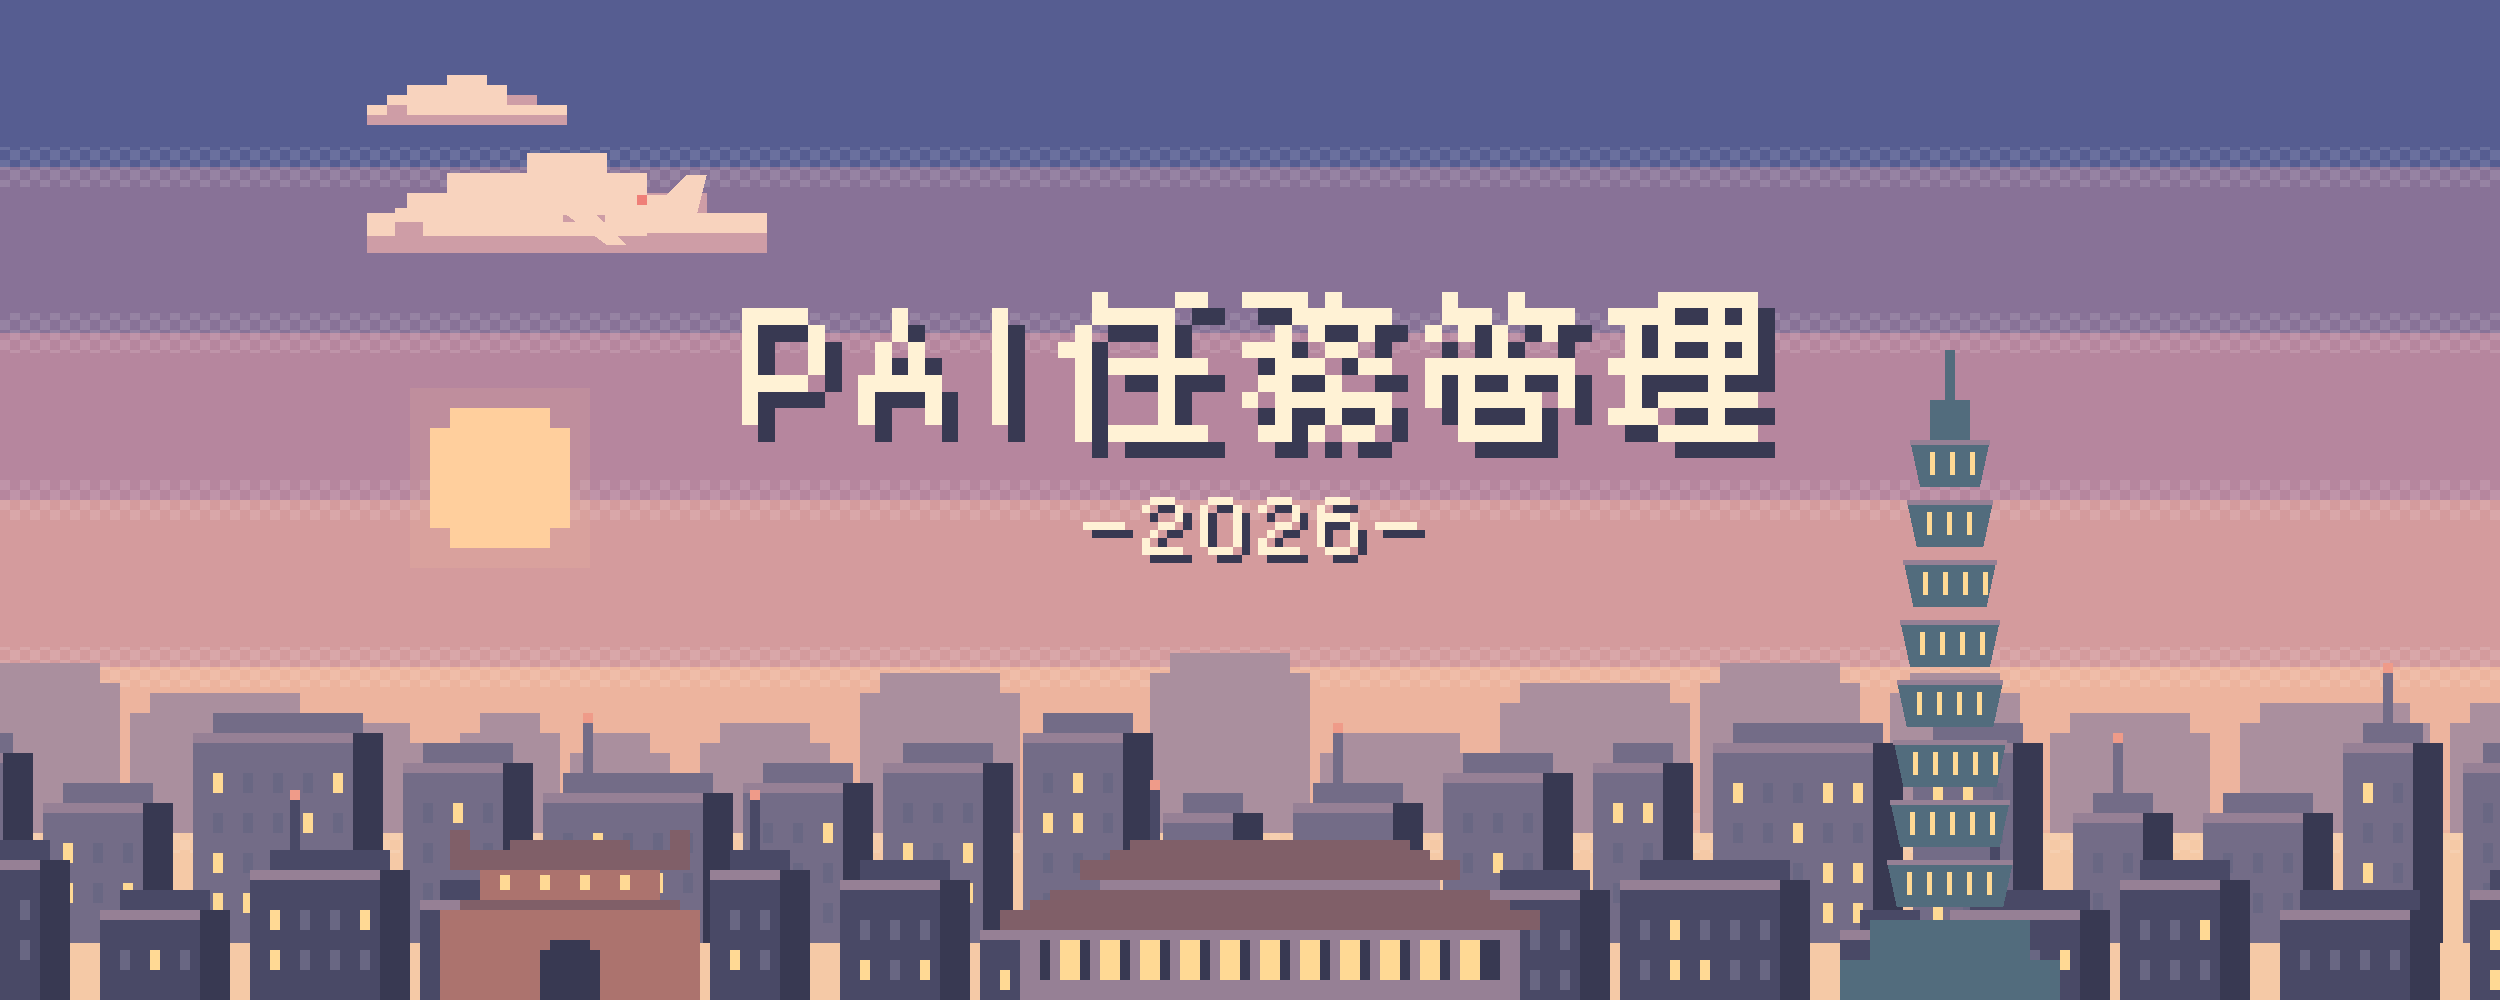
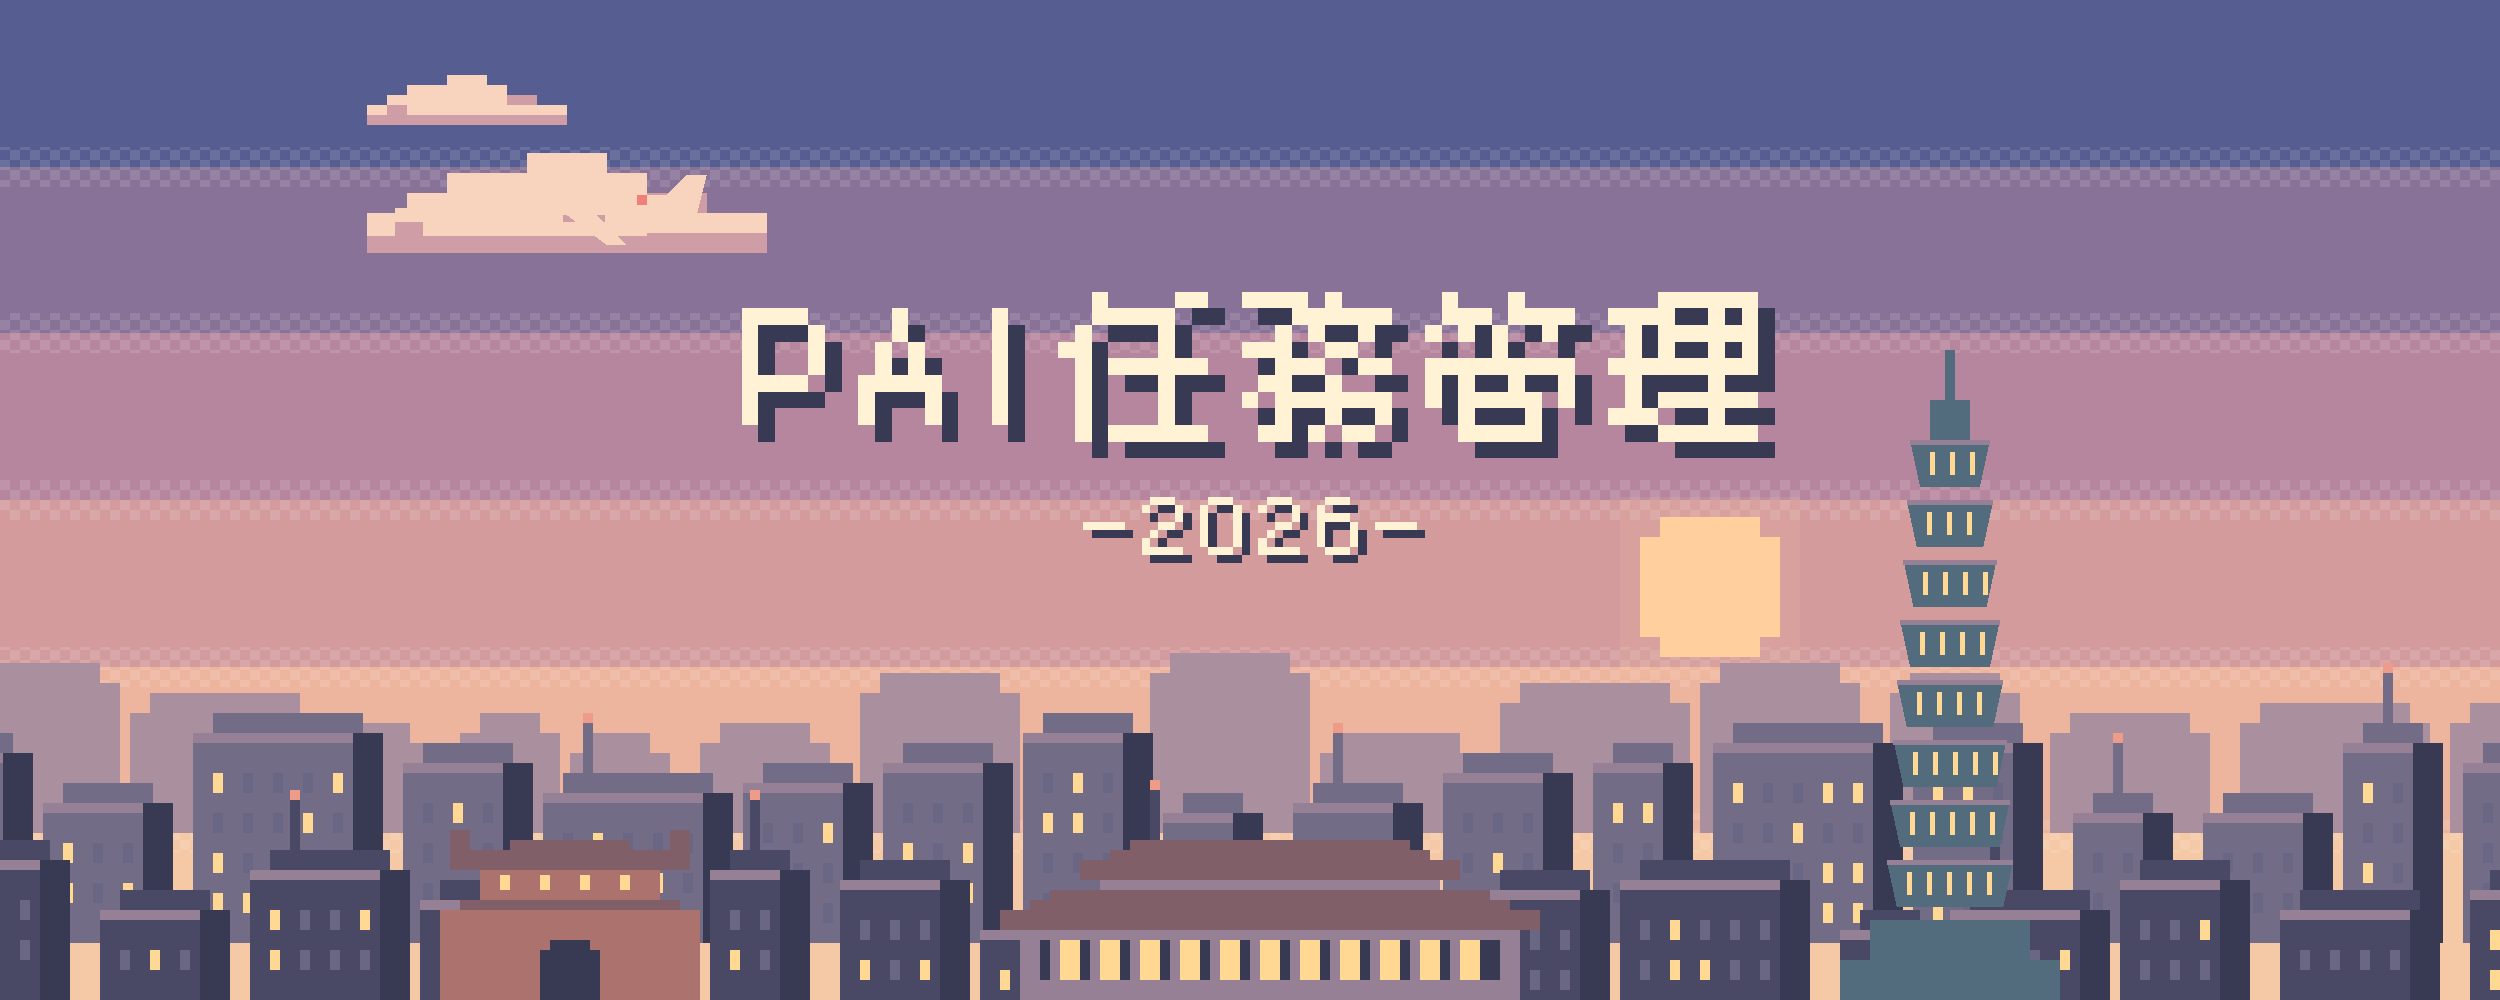
<svg xmlns="http://www.w3.org/2000/svg" viewBox="0 0 1500 600" preserveAspectRatio="xMidYMid slice" shape-rendering="crispEdges" role="img" aria-labelledby="title desc" data-scene="dusk">
  <style>@keyframes drift{from{transform:translateX(-380px)}to{transform:translateX(1600px)}}@keyframes flight{from{transform:translateX(1640px)}to{transform:translateX(-200px)}}@keyframes blink{0%,65%,100%{opacity:1}75%,85%{opacity:.15}}.cloud{animation:drift linear infinite}.plane{animation:flight 85s linear infinite;animation-delay:-31s}.beacon{animation:blink 5s steps(1) infinite}@media(prefers-reduced-motion:reduce){.cloud,.plane,.beacon{animation:none!important}}</style>
  <defs>
    <pattern id="dither" width="12" height="12" patternUnits="userSpaceOnUse">
      <path d="M0 0h6v6H0zM6 6h6v6H6z" fill="#ffffff" opacity=".12" />
    </pattern>
  </defs>
  <g transform="translate(0 0)">
    <rect x="0" y="0" width="1500" height="100" fill="#565d91" />
    <rect x="0" y="100" width="1500" height="100" fill="#887297" />
    <rect x="0" y="88" width="1500" height="24" fill="url(#dither)" />
    <rect x="0" y="200" width="1500" height="100" fill="#b6869e" />
    <rect x="0" y="188" width="1500" height="24" fill="url(#dither)" />
    <rect x="0" y="300" width="1500" height="100" fill="#d49b9d" />
    <rect x="0" y="288" width="1500" height="24" fill="url(#dither)" />
    <rect x="0" y="400" width="1500" height="100" fill="#edb49e" />
    <rect x="0" y="388" width="1500" height="24" fill="url(#dither)" />
    <rect x="0" y="500" width="1500" height="100" fill="#f5c9a6" />
    <rect x="0" y="488" width="1500" height="24" fill="url(#dither)" />
-     <g id="sun" transform="translate(-888 0)">
-       <rect x="1134" y="233" width="108" height="108" fill="#ffcf9d" opacity=".12" />
-       <path d="M1158 245h60v12h12v60h-12v12h-60v-12h-12v-60h12z" fill="#ffcf9d" />
+     <g id="sun" transform="translate(-162 0)">
+       <rect x="1134" y="298" width="108" height="108" fill="#ffcf9d" opacity=".12" />
+       <path d="M1158 310h60v12h12v60h-12v12h-60v-12h-12v-60h12z" fill="#ffcf9d" />
    </g>
    <g class="cloud" style="animation-duration:170s;animation-delay:-30s" transform="translate(220 0)">
      <g transform="translate(0 92) scale(1)">
        <path d="M0 36h24V24h24V12h48V0h48v12h24v12h36v12h36v24H0z" fill="#f8d3be" />
        <path d="M0 48h240v12H0zM24 36h24v12H24zM168 24h36v12h-36z" fill="#ce9da6" />
      </g>
    </g>
    <g class="cloud" style="animation-duration:230s;animation-delay:-145s" transform="translate(220 0)">
      <g transform="translate(0 108) scale(0.7)">
        <path d="M0 36h24V24h24V12h48V0h48v12h24v12h36v12h36v24H0z" fill="#f8d3be" />
        <path d="M0 48h240v12H0zM24 36h24v12H24zM168 24h36v12h-36z" fill="#ce9da6" />
      </g>
    </g>
    <g class="cloud" style="animation-duration:290s;animation-delay:-215s" transform="translate(220 0)">
      <g transform="translate(0 45) scale(0.5)">
        <path d="M0 36h24V24h24V12h48V0h48v12h24v12h36v12h36v24H0z" fill="#f8d3be" />
        <path d="M0 48h240v12H0zM24 36h24v12H24zM168 24h36v12h-36z" fill="#ce9da6" />
      </g>
    </g>
    <g class="plane" transform="translate(310 0)">
      <g transform="translate(0 105)">
        <path d="M0 12h30L48 0h12L48 12h42l12-12h12l-6 24H48l18 18H54L30 24H0z" fill="#f8d3be" />
        <rect class="beacon" x="72" y="12" width="6" height="6" fill="#ef7f78" />
      </g>
    </g>
    <g id="city">
      <g id="skyline">
        <rect x="-24" y="410" width="96" height="90" fill="#aa8f9e" />
        <rect x="-12" y="398" width="72" height="12" fill="#aa8f9e" />
        <rect x="78" y="428" width="114" height="72" fill="#aa8f9e" />
        <rect x="90" y="416" width="90" height="12" fill="#aa8f9e" />
        <rect x="198" y="446" width="60" height="54" fill="#aa8f9e" />
        <rect x="210" y="434" width="36" height="12" fill="#aa8f9e" />
        <rect x="276" y="440" width="60" height="60" fill="#aa8f9e" />
        <rect x="288" y="428" width="36" height="12" fill="#aa8f9e" />
        <rect x="342" y="452" width="60" height="48" fill="#aa8f9e" />
        <rect x="354" y="440" width="36" height="12" fill="#aa8f9e" />
        <rect x="420" y="446" width="78" height="54" fill="#aa8f9e" />
        <rect x="432" y="434" width="54" height="12" fill="#aa8f9e" />
        <rect x="516" y="416" width="96" height="84" fill="#aa8f9e" />
        <rect x="528" y="404" width="72" height="12" fill="#aa8f9e" />
        <rect x="624" y="446" width="60" height="54" fill="#aa8f9e" />
        <rect x="636" y="434" width="36" height="12" fill="#aa8f9e" />
        <rect x="690" y="404" width="96" height="96" fill="#aa8f9e" />
        <rect x="702" y="392" width="72" height="12" fill="#aa8f9e" />
        <rect x="792" y="452" width="96" height="48" fill="#aa8f9e" />
        <rect x="804" y="440" width="72" height="12" fill="#aa8f9e" />
        <rect x="900" y="422" width="114" height="78" fill="#aa8f9e" />
        <rect x="912" y="410" width="90" height="12" fill="#aa8f9e" />
        <rect x="1020" y="410" width="96" height="90" fill="#aa8f9e" />
        <rect x="1032" y="398" width="72" height="12" fill="#aa8f9e" />
        <rect x="1134" y="416" width="78" height="84" fill="#aa8f9e" />
        <rect x="1146" y="404" width="54" height="12" fill="#aa8f9e" />
        <rect x="1230" y="440" width="96" height="60" fill="#aa8f9e" />
        <rect x="1242" y="428" width="72" height="12" fill="#aa8f9e" />
        <rect x="1344" y="434" width="114" height="66" fill="#aa8f9e" />
        <rect x="1356" y="422" width="90" height="12" fill="#aa8f9e" />
        <rect x="1470" y="434" width="78" height="66" fill="#aa8f9e" />
        <rect x="1482" y="422" width="54" height="12" fill="#aa8f9e" />
        <rect x="-40" y="452" width="60" height="114" fill="#736c87" />
        <rect x="-28" y="440" width="36" height="12" fill="#736c87" />
        <rect x="2" y="452" width="18" height="114" fill="#383952" />
        <rect x="-40" y="452" width="42" height="6" fill="#968095" />
        <rect x="-28" y="476" width="6" height="12" fill="#ffd994" />
        <rect x="-10" y="476" width="6" height="12" fill="#696783" />
        <rect x="-28" y="500" width="6" height="12" fill="#696783" />
        <rect x="-10" y="500" width="6" height="12" fill="#ffd994" />
        <rect x="-28" y="524" width="6" height="12" fill="#696783" />
        <rect x="-10" y="524" width="6" height="12" fill="#696783" />
        <rect x="-28" y="548" width="6" height="12" fill="#ffd994" />
        <rect x="-10" y="548" width="6" height="12" fill="#696783" />
        <rect x="26" y="482" width="78" height="84" fill="#736c87" />
        <rect x="38" y="470" width="54" height="12" fill="#736c87" />
        <rect x="86" y="482" width="18" height="84" fill="#383952" />
        <rect x="26" y="482" width="60" height="6" fill="#968095" />
        <rect x="38" y="506" width="6" height="12" fill="#ffd994" />
        <rect x="56" y="506" width="6" height="12" fill="#696783" />
        <rect x="74" y="506" width="6" height="12" fill="#696783" />
        <rect x="38" y="530" width="6" height="12" fill="#ffd994" />
        <rect x="56" y="530" width="6" height="12" fill="#696783" />
        <rect x="74" y="530" width="6" height="12" fill="#ffd994" />
        <rect x="116" y="440" width="114" height="126" fill="#736c87" />
        <rect x="128" y="428" width="90" height="12" fill="#736c87" />
        <rect x="212" y="440" width="18" height="126" fill="#383952" />
        <rect x="116" y="440" width="96" height="6" fill="#968095" />
        <rect x="128" y="464" width="6" height="12" fill="#ffd994" />
        <rect x="146" y="464" width="6" height="12" fill="#696783" />
        <rect x="164" y="464" width="6" height="12" fill="#696783" />
        <rect x="182" y="464" width="6" height="12" fill="#696783" />
        <rect x="200" y="464" width="6" height="12" fill="#ffd994" />
        <rect x="128" y="488" width="6" height="12" fill="#696783" />
        <rect x="146" y="488" width="6" height="12" fill="#696783" />
        <rect x="164" y="488" width="6" height="12" fill="#696783" />
        <rect x="182" y="488" width="6" height="12" fill="#ffd994" />
        <rect x="200" y="488" width="6" height="12" fill="#696783" />
        <rect x="128" y="512" width="6" height="12" fill="#ffd994" />
        <rect x="146" y="512" width="6" height="12" fill="#696783" />
        <rect x="164" y="512" width="6" height="12" fill="#696783" />
        <rect x="182" y="512" width="6" height="12" fill="#ffd994" />
        <rect x="200" y="512" width="6" height="12" fill="#696783" />
        <rect x="128" y="536" width="6" height="12" fill="#ffd994" />
        <rect x="146" y="536" width="6" height="12" fill="#ffd994" />
        <rect x="164" y="536" width="6" height="12" fill="#ffd994" />
        <rect x="182" y="536" width="6" height="12" fill="#696783" />
        <rect x="200" y="536" width="6" height="12" fill="#ffd994" />
        <rect x="242" y="458" width="78" height="108" fill="#736c87" />
        <rect x="254" y="446" width="54" height="12" fill="#736c87" />
        <rect x="302" y="458" width="18" height="108" fill="#383952" />
        <rect x="242" y="458" width="60" height="6" fill="#968095" />
        <rect x="254" y="482" width="6" height="12" fill="#696783" />
        <rect x="272" y="482" width="6" height="12" fill="#ffd994" />
        <rect x="290" y="482" width="6" height="12" fill="#696783" />
        <rect x="254" y="506" width="6" height="12" fill="#696783" />
        <rect x="272" y="506" width="6" height="12" fill="#ffd994" />
        <rect x="290" y="506" width="6" height="12" fill="#696783" />
        <rect x="254" y="530" width="6" height="12" fill="#696783" />
        <rect x="272" y="530" width="6" height="12" fill="#696783" />
        <rect x="290" y="530" width="6" height="12" fill="#696783" />
        <rect x="326" y="476" width="114" height="90" fill="#736c87" />
        <rect x="338" y="464" width="90" height="12" fill="#736c87" />
        <rect x="422" y="476" width="18" height="90" fill="#383952" />
        <rect x="326" y="476" width="96" height="6" fill="#968095" />
        <rect x="350" y="434" width="6" height="30" fill="#736c87" />
        <rect x="350" y="428" width="6" height="6" fill="#ef9b89" class="beacon" />
        <rect x="338" y="500" width="6" height="12" fill="#696783" />
        <rect x="356" y="500" width="6" height="12" fill="#ffd994" />
        <rect x="374" y="500" width="6" height="12" fill="#696783" />
        <rect x="392" y="500" width="6" height="12" fill="#696783" />
        <rect x="410" y="500" width="6" height="12" fill="#696783" />
        <rect x="338" y="524" width="6" height="12" fill="#696783" />
        <rect x="356" y="524" width="6" height="12" fill="#ffd994" />
        <rect x="374" y="524" width="6" height="12" fill="#696783" />
        <rect x="392" y="524" width="6" height="12" fill="#ffd994" />
        <rect x="410" y="524" width="6" height="12" fill="#696783" />
        <rect x="338" y="548" width="6" height="12" fill="#696783" />
        <rect x="356" y="548" width="6" height="12" fill="#696783" />
        <rect x="374" y="548" width="6" height="12" fill="#696783" />
        <rect x="392" y="548" width="6" height="12" fill="#696783" />
        <rect x="410" y="548" width="6" height="12" fill="#696783" />
        <rect x="446" y="470" width="78" height="96" fill="#736c87" />
        <rect x="458" y="458" width="54" height="12" fill="#736c87" />
        <rect x="506" y="470" width="18" height="96" fill="#383952" />
        <rect x="446" y="470" width="60" height="6" fill="#968095" />
        <rect x="458" y="494" width="6" height="12" fill="#696783" />
        <rect x="476" y="494" width="6" height="12" fill="#696783" />
        <rect x="494" y="494" width="6" height="12" fill="#ffd994" />
        <rect x="458" y="518" width="6" height="12" fill="#696783" />
        <rect x="476" y="518" width="6" height="12" fill="#696783" />
        <rect x="494" y="518" width="6" height="12" fill="#696783" />
        <rect x="458" y="542" width="6" height="12" fill="#ffd994" />
        <rect x="476" y="542" width="6" height="12" fill="#ffd994" />
        <rect x="494" y="542" width="6" height="12" fill="#696783" />
        <rect x="530" y="458" width="78" height="108" fill="#736c87" />
        <rect x="542" y="446" width="54" height="12" fill="#736c87" />
        <rect x="590" y="458" width="18" height="108" fill="#383952" />
        <rect x="530" y="458" width="60" height="6" fill="#968095" />
        <rect x="542" y="482" width="6" height="12" fill="#696783" />
        <rect x="560" y="482" width="6" height="12" fill="#696783" />
        <rect x="578" y="482" width="6" height="12" fill="#696783" />
        <rect x="542" y="506" width="6" height="12" fill="#ffd994" />
        <rect x="560" y="506" width="6" height="12" fill="#696783" />
        <rect x="578" y="506" width="6" height="12" fill="#ffd994" />
        <rect x="542" y="530" width="6" height="12" fill="#ffd994" />
        <rect x="560" y="530" width="6" height="12" fill="#696783" />
        <rect x="578" y="530" width="6" height="12" fill="#ffd994" />
        <rect x="614" y="440" width="78" height="126" fill="#736c87" />
        <rect x="626" y="428" width="54" height="12" fill="#736c87" />
        <rect x="674" y="440" width="18" height="126" fill="#383952" />
        <rect x="614" y="440" width="60" height="6" fill="#968095" />
        <rect x="626" y="464" width="6" height="12" fill="#696783" />
        <rect x="644" y="464" width="6" height="12" fill="#ffd994" />
        <rect x="662" y="464" width="6" height="12" fill="#696783" />
        <rect x="626" y="488" width="6" height="12" fill="#ffd994" />
        <rect x="644" y="488" width="6" height="12" fill="#ffd994" />
        <rect x="662" y="488" width="6" height="12" fill="#696783" />
        <rect x="626" y="512" width="6" height="12" fill="#696783" />
        <rect x="644" y="512" width="6" height="12" fill="#696783" />
        <rect x="662" y="512" width="6" height="12" fill="#696783" />
        <rect x="626" y="536" width="6" height="12" fill="#696783" />
        <rect x="644" y="536" width="6" height="12" fill="#696783" />
        <rect x="662" y="536" width="6" height="12" fill="#696783" />
        <rect x="698" y="488" width="60" height="78" fill="#736c87" />
        <rect x="710" y="476" width="36" height="12" fill="#736c87" />
        <rect x="740" y="488" width="18" height="78" fill="#383952" />
        <rect x="698" y="488" width="42" height="6" fill="#968095" />
        <rect x="710" y="512" width="6" height="12" fill="#ffd994" />
        <rect x="728" y="512" width="6" height="12" fill="#696783" />
        <rect x="710" y="536" width="6" height="12" fill="#ffd994" />
        <rect x="728" y="536" width="6" height="12" fill="#696783" />
        <rect x="776" y="482" width="78" height="84" fill="#736c87" />
        <rect x="788" y="470" width="54" height="12" fill="#736c87" />
        <rect x="836" y="482" width="18" height="84" fill="#383952" />
        <rect x="776" y="482" width="60" height="6" fill="#968095" />
        <rect x="800" y="440" width="6" height="30" fill="#736c87" />
        <rect x="800" y="434" width="6" height="6" fill="#ef9b89" class="beacon" />
        <rect x="788" y="506" width="6" height="12" fill="#696783" />
        <rect x="806" y="506" width="6" height="12" fill="#ffd994" />
        <rect x="824" y="506" width="6" height="12" fill="#696783" />
        <rect x="788" y="530" width="6" height="12" fill="#696783" />
        <rect x="806" y="530" width="6" height="12" fill="#696783" />
        <rect x="824" y="530" width="6" height="12" fill="#696783" />
        <rect x="866" y="464" width="78" height="102" fill="#736c87" />
        <rect x="878" y="452" width="54" height="12" fill="#736c87" />
        <rect x="926" y="464" width="18" height="102" fill="#383952" />
        <rect x="866" y="464" width="60" height="6" fill="#968095" />
        <rect x="878" y="488" width="6" height="12" fill="#696783" />
        <rect x="896" y="488" width="6" height="12" fill="#696783" />
        <rect x="914" y="488" width="6" height="12" fill="#696783" />
        <rect x="878" y="512" width="6" height="12" fill="#696783" />
        <rect x="896" y="512" width="6" height="12" fill="#ffd994" />
        <rect x="914" y="512" width="6" height="12" fill="#696783" />
        <rect x="878" y="536" width="6" height="12" fill="#696783" />
        <rect x="896" y="536" width="6" height="12" fill="#696783" />
        <rect x="914" y="536" width="6" height="12" fill="#ffd994" />
        <rect x="956" y="458" width="60" height="108" fill="#736c87" />
        <rect x="968" y="446" width="36" height="12" fill="#736c87" />
        <rect x="998" y="458" width="18" height="108" fill="#383952" />
        <rect x="956" y="458" width="42" height="6" fill="#968095" />
        <rect x="968" y="482" width="6" height="12" fill="#ffd994" />
        <rect x="986" y="482" width="6" height="12" fill="#ffd994" />
        <rect x="968" y="506" width="6" height="12" fill="#696783" />
        <rect x="986" y="506" width="6" height="12" fill="#696783" />
        <rect x="968" y="530" width="6" height="12" fill="#696783" />
        <rect x="986" y="530" width="6" height="12" fill="#696783" />
        <rect x="1028" y="446" width="114" height="120" fill="#736c87" />
        <rect x="1040" y="434" width="90" height="12" fill="#736c87" />
        <rect x="1124" y="446" width="18" height="120" fill="#383952" />
        <rect x="1028" y="446" width="96" height="6" fill="#968095" />
        <rect x="1040" y="470" width="6" height="12" fill="#ffd994" />
        <rect x="1058" y="470" width="6" height="12" fill="#696783" />
        <rect x="1076" y="470" width="6" height="12" fill="#696783" />
        <rect x="1094" y="470" width="6" height="12" fill="#ffd994" />
        <rect x="1112" y="470" width="6" height="12" fill="#ffd994" />
        <rect x="1040" y="494" width="6" height="12" fill="#696783" />
        <rect x="1058" y="494" width="6" height="12" fill="#696783" />
        <rect x="1076" y="494" width="6" height="12" fill="#ffd994" />
        <rect x="1094" y="494" width="6" height="12" fill="#696783" />
        <rect x="1112" y="494" width="6" height="12" fill="#696783" />
        <rect x="1040" y="518" width="6" height="12" fill="#696783" />
        <rect x="1058" y="518" width="6" height="12" fill="#696783" />
        <rect x="1076" y="518" width="6" height="12" fill="#696783" />
        <rect x="1094" y="518" width="6" height="12" fill="#ffd994" />
        <rect x="1112" y="518" width="6" height="12" fill="#ffd994" />
        <rect x="1040" y="542" width="6" height="12" fill="#696783" />
        <rect x="1058" y="542" width="6" height="12" fill="#696783" />
        <rect x="1076" y="542" width="6" height="12" fill="#696783" />
        <rect x="1094" y="542" width="6" height="12" fill="#ffd994" />
        <rect x="1112" y="542" width="6" height="12" fill="#ffd994" />
        <rect x="1148" y="446" width="78" height="120" fill="#736c87" />
        <rect x="1160" y="434" width="54" height="12" fill="#736c87" />
        <rect x="1208" y="446" width="18" height="120" fill="#383952" />
        <rect x="1148" y="446" width="60" height="6" fill="#968095" />
        <rect x="1160" y="470" width="6" height="12" fill="#ffd994" />
        <rect x="1178" y="470" width="6" height="12" fill="#ffd994" />
        <rect x="1196" y="470" width="6" height="12" fill="#696783" />
        <rect x="1160" y="494" width="6" height="12" fill="#696783" />
        <rect x="1178" y="494" width="6" height="12" fill="#ffd994" />
        <rect x="1196" y="494" width="6" height="12" fill="#696783" />
        <rect x="1160" y="518" width="6" height="12" fill="#ffd994" />
        <rect x="1178" y="518" width="6" height="12" fill="#ffd994" />
        <rect x="1196" y="518" width="6" height="12" fill="#ffd994" />
        <rect x="1160" y="542" width="6" height="12" fill="#ffd994" />
        <rect x="1178" y="542" width="6" height="12" fill="#696783" />
        <rect x="1196" y="542" width="6" height="12" fill="#ffd994" />
        <rect x="1244" y="488" width="60" height="78" fill="#736c87" />
        <rect x="1256" y="476" width="36" height="12" fill="#736c87" />
        <rect x="1286" y="488" width="18" height="78" fill="#383952" />
        <rect x="1244" y="488" width="42" height="6" fill="#968095" />
        <rect x="1268" y="446" width="6" height="30" fill="#736c87" />
        <rect x="1268" y="440" width="6" height="6" fill="#ef9b89" class="beacon" />
        <rect x="1256" y="512" width="6" height="12" fill="#696783" />
        <rect x="1274" y="512" width="6" height="12" fill="#696783" />
        <rect x="1256" y="536" width="6" height="12" fill="#696783" />
        <rect x="1274" y="536" width="6" height="12" fill="#696783" />
        <rect x="1322" y="488" width="78" height="78" fill="#736c87" />
        <rect x="1334" y="476" width="54" height="12" fill="#736c87" />
        <rect x="1382" y="488" width="18" height="78" fill="#383952" />
        <rect x="1322" y="488" width="60" height="6" fill="#968095" />
        <rect x="1334" y="512" width="6" height="12" fill="#696783" />
        <rect x="1352" y="512" width="6" height="12" fill="#696783" />
        <rect x="1370" y="512" width="6" height="12" fill="#696783" />
        <rect x="1334" y="536" width="6" height="12" fill="#696783" />
        <rect x="1352" y="536" width="6" height="12" fill="#696783" />
        <rect x="1370" y="536" width="6" height="12" fill="#696783" />
        <rect x="1406" y="446" width="60" height="120" fill="#736c87" />
        <rect x="1418" y="434" width="36" height="12" fill="#736c87" />
        <rect x="1448" y="446" width="18" height="120" fill="#383952" />
        <rect x="1406" y="446" width="42" height="6" fill="#968095" />
        <rect x="1430" y="404" width="6" height="30" fill="#736c87" />
        <rect x="1430" y="398" width="6" height="6" fill="#ef9b89" class="beacon" />
        <rect x="1418" y="470" width="6" height="12" fill="#ffd994" />
        <rect x="1436" y="470" width="6" height="12" fill="#696783" />
        <rect x="1418" y="494" width="6" height="12" fill="#696783" />
        <rect x="1436" y="494" width="6" height="12" fill="#696783" />
        <rect x="1418" y="518" width="6" height="12" fill="#ffd994" />
        <rect x="1436" y="518" width="6" height="12" fill="#696783" />
        <rect x="1418" y="542" width="6" height="12" fill="#696783" />
        <rect x="1436" y="542" width="6" height="12" fill="#696783" />
        <rect x="1478" y="458" width="78" height="108" fill="#736c87" />
        <rect x="1490" y="446" width="54" height="12" fill="#736c87" />
        <rect x="1538" y="458" width="18" height="108" fill="#383952" />
        <rect x="1478" y="458" width="60" height="6" fill="#968095" />
        <rect x="1490" y="482" width="6" height="12" fill="#696783" />
        <rect x="1508" y="482" width="6" height="12" fill="#696783" />
        <rect x="1526" y="482" width="6" height="12" fill="#ffd994" />
        <rect x="1490" y="506" width="6" height="12" fill="#696783" />
        <rect x="1508" y="506" width="6" height="12" fill="#ffd994" />
        <rect x="1526" y="506" width="6" height="12" fill="#696783" />
        <rect x="1490" y="530" width="6" height="12" fill="#696783" />
        <rect x="1508" y="530" width="6" height="12" fill="#696783" />
        <rect x="1526" y="530" width="6" height="12" fill="#ffd994" />
        <rect x="-54" y="516" width="96" height="84" fill="#494966" />
        <rect x="-42" y="504" width="72" height="12" fill="#494966" />
        <rect x="24" y="516" width="18" height="84" fill="#383952" />
        <rect x="-54" y="516" width="78" height="6" fill="#968095" />
        <rect x="-42" y="540" width="6" height="12" fill="#696783" />
        <rect x="-24" y="540" width="6" height="12" fill="#696783" />
        <rect x="-6" y="540" width="6" height="12" fill="#696783" />
        <rect x="12" y="540" width="6" height="12" fill="#696783" />
        <rect x="-42" y="564" width="6" height="12" fill="#696783" />
        <rect x="-24" y="564" width="6" height="12" fill="#696783" />
        <rect x="-6" y="564" width="6" height="12" fill="#696783" />
        <rect x="12" y="564" width="6" height="12" fill="#696783" />
        <rect x="60" y="546" width="78" height="54" fill="#494966" />
        <rect x="72" y="534" width="54" height="12" fill="#494966" />
        <rect x="120" y="546" width="18" height="54" fill="#383952" />
        <rect x="60" y="546" width="60" height="6" fill="#968095" />
        <rect x="72" y="570" width="6" height="12" fill="#696783" />
        <rect x="90" y="570" width="6" height="12" fill="#ffd994" />
        <rect x="108" y="570" width="6" height="12" fill="#696783" />
        <rect x="150" y="522" width="96" height="78" fill="#494966" />
        <rect x="162" y="510" width="72" height="12" fill="#494966" />
        <rect x="228" y="522" width="18" height="78" fill="#383952" />
        <rect x="150" y="522" width="78" height="6" fill="#968095" />
        <rect x="174" y="480" width="6" height="30" fill="#494966" />
        <rect x="174" y="474" width="6" height="6" fill="#ef9b89" class="beacon" />
        <rect x="162" y="546" width="6" height="12" fill="#ffd994" />
        <rect x="180" y="546" width="6" height="12" fill="#696783" />
        <rect x="198" y="546" width="6" height="12" fill="#696783" />
        <rect x="216" y="546" width="6" height="12" fill="#ffd994" />
        <rect x="162" y="570" width="6" height="12" fill="#ffd994" />
        <rect x="180" y="570" width="6" height="12" fill="#696783" />
        <rect x="198" y="570" width="6" height="12" fill="#696783" />
        <rect x="216" y="570" width="6" height="12" fill="#696783" />
        <rect x="252" y="540" width="60" height="60" fill="#494966" />
        <rect x="264" y="528" width="36" height="12" fill="#494966" />
        <rect x="294" y="540" width="18" height="60" fill="#383952" />
        <rect x="252" y="540" width="42" height="6" fill="#968095" />
        <rect x="264" y="564" width="6" height="12" fill="#ffd994" />
        <rect x="282" y="564" width="6" height="12" fill="#696783" />
        <rect x="324" y="558" width="96" height="42" fill="#494966" />
        <rect x="336" y="546" width="72" height="12" fill="#494966" />
        <rect x="402" y="558" width="18" height="42" fill="#383952" />
        <rect x="324" y="558" width="78" height="6" fill="#968095" />
        <rect x="348" y="516" width="6" height="30" fill="#494966" />
        <rect x="348" y="510" width="6" height="6" fill="#ef9b89" class="beacon" />
        <rect x="336" y="582" width="6" height="12" fill="#696783" />
        <rect x="354" y="582" width="6" height="12" fill="#ffd994" />
        <rect x="372" y="582" width="6" height="12" fill="#ffd994" />
        <rect x="390" y="582" width="6" height="12" fill="#ffd994" />
        <rect x="426" y="522" width="60" height="78" fill="#494966" />
        <rect x="438" y="510" width="36" height="12" fill="#494966" />
        <rect x="468" y="522" width="18" height="78" fill="#383952" />
        <rect x="426" y="522" width="42" height="6" fill="#968095" />
        <rect x="450" y="480" width="6" height="30" fill="#494966" />
        <rect x="450" y="474" width="6" height="6" fill="#ef9b89" class="beacon" />
        <rect x="438" y="546" width="6" height="12" fill="#696783" />
        <rect x="456" y="546" width="6" height="12" fill="#696783" />
        <rect x="438" y="570" width="6" height="12" fill="#ffd994" />
        <rect x="456" y="570" width="6" height="12" fill="#696783" />
        <rect x="504" y="528" width="78" height="72" fill="#494966" />
        <rect x="516" y="516" width="54" height="12" fill="#494966" />
        <rect x="564" y="528" width="18" height="72" fill="#383952" />
        <rect x="504" y="528" width="60" height="6" fill="#968095" />
        <rect x="516" y="552" width="6" height="12" fill="#696783" />
        <rect x="534" y="552" width="6" height="12" fill="#696783" />
        <rect x="552" y="552" width="6" height="12" fill="#696783" />
        <rect x="516" y="576" width="6" height="12" fill="#ffd994" />
        <rect x="534" y="576" width="6" height="12" fill="#696783" />
        <rect x="552" y="576" width="6" height="12" fill="#ffd994" />
        <rect x="588" y="558" width="60" height="42" fill="#494966" />
        <rect x="600" y="546" width="36" height="12" fill="#494966" />
        <rect x="630" y="558" width="18" height="42" fill="#383952" />
        <rect x="588" y="558" width="42" height="6" fill="#968095" />
        <rect x="600" y="582" width="6" height="12" fill="#ffd994" />
        <rect x="618" y="582" width="6" height="12" fill="#696783" />
        <rect x="666" y="516" width="78" height="84" fill="#494966" />
        <rect x="678" y="504" width="54" height="12" fill="#494966" />
        <rect x="726" y="516" width="18" height="84" fill="#383952" />
        <rect x="666" y="516" width="60" height="6" fill="#968095" />
        <rect x="690" y="474" width="6" height="30" fill="#494966" />
        <rect x="690" y="468" width="6" height="6" fill="#ef9b89" class="beacon" />
        <rect x="678" y="540" width="6" height="12" fill="#696783" />
        <rect x="696" y="540" width="6" height="12" fill="#696783" />
        <rect x="714" y="540" width="6" height="12" fill="#696783" />
        <rect x="678" y="564" width="6" height="12" fill="#696783" />
        <rect x="696" y="564" width="6" height="12" fill="#696783" />
        <rect x="714" y="564" width="6" height="12" fill="#696783" />
        <rect x="756" y="558" width="114" height="42" fill="#494966" />
        <rect x="768" y="546" width="90" height="12" fill="#494966" />
        <rect x="852" y="558" width="18" height="42" fill="#383952" />
        <rect x="756" y="558" width="96" height="6" fill="#968095" />
        <rect x="768" y="582" width="6" height="12" fill="#696783" />
        <rect x="786" y="582" width="6" height="12" fill="#696783" />
        <rect x="804" y="582" width="6" height="12" fill="#696783" />
        <rect x="822" y="582" width="6" height="12" fill="#696783" />
        <rect x="840" y="582" width="6" height="12" fill="#696783" />
        <rect x="888" y="534" width="78" height="66" fill="#494966" />
        <rect x="900" y="522" width="54" height="12" fill="#494966" />
        <rect x="948" y="534" width="18" height="66" fill="#383952" />
        <rect x="888" y="534" width="60" height="6" fill="#968095" />
        <rect x="900" y="558" width="6" height="12" fill="#696783" />
        <rect x="918" y="558" width="6" height="12" fill="#696783" />
        <rect x="936" y="558" width="6" height="12" fill="#696783" />
        <rect x="900" y="582" width="6" height="12" fill="#696783" />
        <rect x="918" y="582" width="6" height="12" fill="#696783" />
        <rect x="936" y="582" width="6" height="12" fill="#696783" />
        <rect x="972" y="528" width="114" height="72" fill="#494966" />
        <rect x="984" y="516" width="90" height="12" fill="#494966" />
        <rect x="1068" y="528" width="18" height="72" fill="#383952" />
        <rect x="972" y="528" width="96" height="6" fill="#968095" />
        <rect x="984" y="552" width="6" height="12" fill="#696783" />
        <rect x="1002" y="552" width="6" height="12" fill="#ffd994" />
        <rect x="1020" y="552" width="6" height="12" fill="#696783" />
        <rect x="1038" y="552" width="6" height="12" fill="#696783" />
        <rect x="1056" y="552" width="6" height="12" fill="#696783" />
        <rect x="984" y="576" width="6" height="12" fill="#696783" />
        <rect x="1002" y="576" width="6" height="12" fill="#ffd994" />
        <rect x="1020" y="576" width="6" height="12" fill="#ffd994" />
        <rect x="1038" y="576" width="6" height="12" fill="#696783" />
        <rect x="1056" y="576" width="6" height="12" fill="#696783" />
        <rect x="1104" y="558" width="60" height="42" fill="#494966" />
        <rect x="1116" y="546" width="36" height="12" fill="#494966" />
        <rect x="1146" y="558" width="18" height="42" fill="#383952" />
        <rect x="1104" y="558" width="42" height="6" fill="#968095" />
        <rect x="1116" y="582" width="6" height="12" fill="#696783" />
        <rect x="1134" y="582" width="6" height="12" fill="#ffd994" />
        <rect x="1170" y="546" width="96" height="54" fill="#494966" />
        <rect x="1182" y="534" width="72" height="12" fill="#494966" />
        <rect x="1248" y="546" width="18" height="54" fill="#383952" />
        <rect x="1170" y="546" width="78" height="6" fill="#968095" />
        <rect x="1194" y="504" width="6" height="30" fill="#494966" />
        <rect x="1194" y="498" width="6" height="6" fill="#ef9b89" class="beacon" />
        <rect x="1182" y="570" width="6" height="12" fill="#696783" />
        <rect x="1200" y="570" width="6" height="12" fill="#ffd994" />
        <rect x="1218" y="570" width="6" height="12" fill="#696783" />
        <rect x="1236" y="570" width="6" height="12" fill="#ffd994" />
        <rect x="1272" y="528" width="78" height="72" fill="#494966" />
        <rect x="1284" y="516" width="54" height="12" fill="#494966" />
        <rect x="1332" y="528" width="18" height="72" fill="#383952" />
        <rect x="1272" y="528" width="60" height="6" fill="#968095" />
        <rect x="1284" y="552" width="6" height="12" fill="#696783" />
        <rect x="1302" y="552" width="6" height="12" fill="#696783" />
        <rect x="1320" y="552" width="6" height="12" fill="#ffd994" />
        <rect x="1284" y="576" width="6" height="12" fill="#696783" />
        <rect x="1302" y="576" width="6" height="12" fill="#696783" />
        <rect x="1320" y="576" width="6" height="12" fill="#696783" />
        <rect x="1368" y="546" width="96" height="54" fill="#494966" />
        <rect x="1380" y="534" width="72" height="12" fill="#494966" />
        <rect x="1446" y="546" width="18" height="54" fill="#383952" />
        <rect x="1368" y="546" width="78" height="6" fill="#968095" />
        <rect x="1380" y="570" width="6" height="12" fill="#696783" />
        <rect x="1398" y="570" width="6" height="12" fill="#696783" />
        <rect x="1416" y="570" width="6" height="12" fill="#696783" />
        <rect x="1434" y="570" width="6" height="12" fill="#696783" />
        <rect x="1482" y="534" width="96" height="66" fill="#494966" />
        <rect x="1494" y="522" width="72" height="12" fill="#494966" />
        <rect x="1560" y="534" width="18" height="66" fill="#383952" />
        <rect x="1482" y="534" width="78" height="6" fill="#968095" />
        <rect x="1494" y="558" width="6" height="12" fill="#ffd994" />
        <rect x="1512" y="558" width="6" height="12" fill="#696783" />
        <rect x="1530" y="558" width="6" height="12" fill="#696783" />
        <rect x="1548" y="558" width="6" height="12" fill="#696783" />
        <rect x="1494" y="582" width="6" height="12" fill="#ffd994" />
        <rect x="1512" y="582" width="6" height="12" fill="#696783" />
        <rect x="1530" y="582" width="6" height="12" fill="#696783" />
        <rect x="1548" y="582" width="6" height="12" fill="#696783" />
      </g>
      <g id="taipei-101">
        <rect x="1167" y="210" width="6" height="30" fill="#526c7d" />
        <rect x="1158" y="240" width="24" height="24" fill="#526c7d" />
        <path d="M1146 264h48l-6 28h-36z" fill="#526c7d" />
        <rect x="1146" y="264" width="48" height="3" fill="#968095" />
        <rect x="1158" y="271" width="3" height="14" fill="#ffd994" />
        <rect x="1170" y="271" width="3" height="14" fill="#ffd994" />
        <rect x="1182" y="271" width="3" height="14" fill="#ffd994" />
        <path d="M1144 300h52l-6 28h-40z" fill="#526c7d" />
        <rect x="1144" y="300" width="52" height="3" fill="#968095" />
        <rect x="1156" y="307" width="3" height="14" fill="#ffd994" />
        <rect x="1168" y="307" width="3" height="14" fill="#ffd994" />
        <rect x="1180" y="307" width="3" height="14" fill="#ffd994" />
        <path d="M1142 336h56l-6 28h-44z" fill="#526c7d" />
        <rect x="1142" y="336" width="56" height="3" fill="#968095" />
        <rect x="1154" y="343" width="3" height="14" fill="#ffd994" />
        <rect x="1166" y="343" width="3" height="14" fill="#ffd994" />
        <rect x="1178" y="343" width="3" height="14" fill="#ffd994" />
        <rect x="1190" y="343" width="3" height="14" fill="#ffd994" />
        <path d="M1140 372h60l-6 28h-48z" fill="#526c7d" />
        <rect x="1140" y="372" width="60" height="3" fill="#968095" />
        <rect x="1152" y="379" width="3" height="14" fill="#ffd994" />
        <rect x="1164" y="379" width="3" height="14" fill="#ffd994" />
        <rect x="1176" y="379" width="3" height="14" fill="#ffd994" />
        <rect x="1188" y="379" width="3" height="14" fill="#ffd994" />
        <path d="M1138 408h64l-6 28h-52z" fill="#526c7d" />
        <rect x="1138" y="408" width="64" height="3" fill="#968095" />
        <rect x="1150" y="415" width="3" height="14" fill="#ffd994" />
        <rect x="1162" y="415" width="3" height="14" fill="#ffd994" />
        <rect x="1174" y="415" width="3" height="14" fill="#ffd994" />
        <rect x="1186" y="415" width="3" height="14" fill="#ffd994" />
        <path d="M1136 444h68l-6 28h-56z" fill="#526c7d" />
        <rect x="1136" y="444" width="68" height="3" fill="#968095" />
        <rect x="1148" y="451" width="3" height="14" fill="#ffd994" />
        <rect x="1160" y="451" width="3" height="14" fill="#ffd994" />
        <rect x="1172" y="451" width="3" height="14" fill="#ffd994" />
        <rect x="1184" y="451" width="3" height="14" fill="#ffd994" />
        <rect x="1196" y="451" width="3" height="14" fill="#ffd994" />
        <path d="M1134 480h72l-6 28h-60z" fill="#526c7d" />
        <rect x="1134" y="480" width="72" height="3" fill="#968095" />
        <rect x="1146" y="487" width="3" height="14" fill="#ffd994" />
        <rect x="1158" y="487" width="3" height="14" fill="#ffd994" />
        <rect x="1170" y="487" width="3" height="14" fill="#ffd994" />
        <rect x="1182" y="487" width="3" height="14" fill="#ffd994" />
        <rect x="1194" y="487" width="3" height="14" fill="#ffd994" />
        <path d="M1132 516h76l-6 28h-64z" fill="#526c7d" />
        <rect x="1132" y="516" width="76" height="3" fill="#968095" />
        <rect x="1144" y="523" width="3" height="14" fill="#ffd994" />
        <rect x="1156" y="523" width="3" height="14" fill="#ffd994" />
        <rect x="1168" y="523" width="3" height="14" fill="#ffd994" />
        <rect x="1180" y="523" width="3" height="14" fill="#ffd994" />
        <rect x="1192" y="523" width="3" height="14" fill="#ffd994" />
        <rect x="1122" y="552" width="96" height="48" fill="#526c7d" />
        <rect x="1104" y="576" width="132" height="24" fill="#526c7d" />
      </g>
      <g id="north-gate">
        <rect x="264" y="546" width="156" height="54" fill="#ac736e" />
        <rect x="288" y="516" width="108" height="30" fill="#ac736e" />
        <path d="M270 498h12v12h24v-6h72v6h24v-12h12v24H270z" fill="#805f68" />
        <rect x="276" y="540" width="132" height="6" fill="#805f68" />
        <path d="M324 600v-30h6v-6h24v6h6v30z" fill="#383952" />
        <rect x="300" y="525" width="6" height="9" fill="#ffd994" />
        <rect x="324" y="525" width="6" height="9" fill="#ffd994" />
        <rect x="348" y="525" width="6" height="9" fill="#ffd994" />
        <rect x="372" y="525" width="6" height="9" fill="#ffd994" />
      </g>
      <g id="taipei-station">
        <rect x="612" y="552" width="300" height="48" fill="#968095" />
        <rect x="660" y="528" width="204" height="24" fill="#968095" />
        <path d="M678 504h168v6h12v6h18v12H648v-12h18v-6h12z" fill="#805f68" />
        <path d="M630 534h264v6h12v6h18v12H600v-12h18v-6h12z" fill="#805f68" />
        <rect x="624" y="564" width="276" height="24" fill="#383952" />
        <rect x="636" y="564" width="12" height="24" fill="#ffd994" />
        <rect x="630" y="558" width="6" height="42" fill="#968095" />
        <rect x="660" y="564" width="12" height="24" fill="#ffd994" />
        <rect x="654" y="558" width="6" height="42" fill="#968095" />
        <rect x="684" y="564" width="12" height="24" fill="#ffd994" />
        <rect x="678" y="558" width="6" height="42" fill="#968095" />
        <rect x="708" y="564" width="12" height="24" fill="#ffd994" />
        <rect x="702" y="558" width="6" height="42" fill="#968095" />
        <rect x="732" y="564" width="12" height="24" fill="#ffd994" />
        <rect x="726" y="558" width="6" height="42" fill="#968095" />
        <rect x="756" y="564" width="12" height="24" fill="#ffd994" />
        <rect x="750" y="558" width="6" height="42" fill="#968095" />
        <rect x="780" y="564" width="12" height="24" fill="#ffd994" />
        <rect x="774" y="558" width="6" height="42" fill="#968095" />
        <rect x="804" y="564" width="12" height="24" fill="#ffd994" />
        <rect x="798" y="558" width="6" height="42" fill="#968095" />
        <rect x="828" y="564" width="12" height="24" fill="#ffd994" />
        <rect x="822" y="558" width="6" height="42" fill="#968095" />
        <rect x="852" y="564" width="12" height="24" fill="#ffd994" />
        <rect x="846" y="558" width="6" height="42" fill="#968095" />
        <rect x="876" y="564" width="12" height="24" fill="#ffd994" />
        <rect x="870" y="558" width="6" height="42" fill="#968095" />
      </g>
    </g>
    <g id="date">
      <g id="heading-text" role="img" aria-label="PAI任務管理" data-font="BoutiqueBitmap9x9">
        <path d="M655 175h10v10h-10zM705 175h10v10h-10zM715 175h10v10h-10zM745 175h10v10h-10zM755 175h10v10h-10zM765 175h10v10h-10zM775 175h10v10h-10zM795 175h10v10h-10zM865 175h10v10h-10zM905 175h10v10h-10zM995 175h10v10h-10zM1005 175h10v10h-10zM1015 175h10v10h-10zM1025 175h10v10h-10zM1035 175h10v10h-10zM1045 175h10v10h-10zM445 185h10v10h-10zM455 185h10v10h-10zM465 185h10v10h-10zM475 185h10v10h-10zM535 185h10v10h-10zM595 185h10v10h-10zM655 185h10v10h-10zM665 185h10v10h-10zM675 185h10v10h-10zM685 185h10v10h-10zM695 185h10v10h-10zM775 185h10v10h-10zM785 185h10v10h-10zM795 185h10v10h-10zM805 185h10v10h-10zM815 185h10v10h-10zM825 185h10v10h-10zM865 185h10v10h-10zM875 185h10v10h-10zM885 185h10v10h-10zM905 185h10v10h-10zM915 185h10v10h-10zM925 185h10v10h-10zM935 185h10v10h-10zM965 185h10v10h-10zM975 185h10v10h-10zM985 185h10v10h-10zM995 185h10v10h-10zM1025 185h10v10h-10zM1045 185h10v10h-10zM445 195h10v10h-10zM485 195h10v10h-10zM535 195h10v10h-10zM595 195h10v10h-10zM645 195h10v10h-10zM695 195h10v10h-10zM765 195h10v10h-10zM785 195h10v10h-10zM815 195h10v10h-10zM855 195h10v10h-10zM875 195h10v10h-10zM895 195h10v10h-10zM925 195h10v10h-10zM975 195h10v10h-10zM995 195h10v10h-10zM1005 195h10v10h-10zM1015 195h10v10h-10zM1025 195h10v10h-10zM1035 195h10v10h-10zM1045 195h10v10h-10zM445 205h10v10h-10zM485 205h10v10h-10zM525 205h10v10h-10zM545 205h10v10h-10zM595 205h10v10h-10zM635 205h10v10h-10zM645 205h10v10h-10zM695 205h10v10h-10zM745 205h10v10h-10zM755 205h10v10h-10zM765 205h10v10h-10zM795 205h10v10h-10zM805 205h10v10h-10zM895 205h10v10h-10zM975 205h10v10h-10zM995 205h10v10h-10zM1025 205h10v10h-10zM1045 205h10v10h-10zM445 215h10v10h-10zM485 215h10v10h-10zM525 215h10v10h-10zM545 215h10v10h-10zM595 215h10v10h-10zM645 215h10v10h-10zM665 215h10v10h-10zM675 215h10v10h-10zM685 215h10v10h-10zM695 215h10v10h-10zM705 215h10v10h-10zM715 215h10v10h-10zM765 215h10v10h-10zM775 215h10v10h-10zM785 215h10v10h-10zM815 215h10v10h-10zM825 215h10v10h-10zM855 215h10v10h-10zM865 215h10v10h-10zM875 215h10v10h-10zM885 215h10v10h-10zM895 215h10v10h-10zM905 215h10v10h-10zM915 215h10v10h-10zM925 215h10v10h-10zM935 215h10v10h-10zM965 215h10v10h-10zM975 215h10v10h-10zM985 215h10v10h-10zM995 215h10v10h-10zM1005 215h10v10h-10zM1015 215h10v10h-10zM1025 215h10v10h-10zM1035 215h10v10h-10zM1045 215h10v10h-10zM445 225h10v10h-10zM455 225h10v10h-10zM465 225h10v10h-10zM475 225h10v10h-10zM515 225h10v10h-10zM525 225h10v10h-10zM535 225h10v10h-10zM545 225h10v10h-10zM555 225h10v10h-10zM595 225h10v10h-10zM645 225h10v10h-10zM695 225h10v10h-10zM755 225h10v10h-10zM765 225h10v10h-10zM795 225h10v10h-10zM855 225h10v10h-10zM875 225h10v10h-10zM905 225h10v10h-10zM935 225h10v10h-10zM975 225h10v10h-10zM1025 225h10v10h-10zM445 235h10v10h-10zM515 235h10v10h-10zM555 235h10v10h-10zM595 235h10v10h-10zM645 235h10v10h-10zM695 235h10v10h-10zM745 235h10v10h-10zM765 235h10v10h-10zM775 235h10v10h-10zM785 235h10v10h-10zM795 235h10v10h-10zM805 235h10v10h-10zM815 235h10v10h-10zM825 235h10v10h-10zM855 235h10v10h-10zM875 235h10v10h-10zM885 235h10v10h-10zM895 235h10v10h-10zM905 235h10v10h-10zM915 235h10v10h-10zM935 235h10v10h-10zM975 235h10v10h-10zM995 235h10v10h-10zM1005 235h10v10h-10zM1015 235h10v10h-10zM1025 235h10v10h-10zM1035 235h10v10h-10zM1045 235h10v10h-10zM445 245h10v10h-10zM515 245h10v10h-10zM555 245h10v10h-10zM595 245h10v10h-10zM645 245h10v10h-10zM695 245h10v10h-10zM765 245h10v10h-10zM795 245h10v10h-10zM825 245h10v10h-10zM875 245h10v10h-10zM915 245h10v10h-10zM965 245h10v10h-10zM975 245h10v10h-10zM985 245h10v10h-10zM1025 245h10v10h-10zM645 255h10v10h-10zM665 255h10v10h-10zM675 255h10v10h-10zM685 255h10v10h-10zM695 255h10v10h-10zM705 255h10v10h-10zM715 255h10v10h-10zM755 255h10v10h-10zM765 255h10v10h-10zM785 255h10v10h-10zM805 255h10v10h-10zM815 255h10v10h-10zM875 255h10v10h-10zM885 255h10v10h-10zM895 255h10v10h-10zM905 255h10v10h-10zM915 255h10v10h-10zM995 255h10v10h-10zM1005 255h10v10h-10zM1015 255h10v10h-10zM1025 255h10v10h-10zM1035 255h10v10h-10zM1045 255h10v10h-10z" fill="#383952" transform="translate(10 10)" />
        <path d="M655 175h10v10h-10zM705 175h10v10h-10zM715 175h10v10h-10zM745 175h10v10h-10zM755 175h10v10h-10zM765 175h10v10h-10zM775 175h10v10h-10zM795 175h10v10h-10zM865 175h10v10h-10zM905 175h10v10h-10zM995 175h10v10h-10zM1005 175h10v10h-10zM1015 175h10v10h-10zM1025 175h10v10h-10zM1035 175h10v10h-10zM1045 175h10v10h-10zM445 185h10v10h-10zM455 185h10v10h-10zM465 185h10v10h-10zM475 185h10v10h-10zM535 185h10v10h-10zM595 185h10v10h-10zM655 185h10v10h-10zM665 185h10v10h-10zM675 185h10v10h-10zM685 185h10v10h-10zM695 185h10v10h-10zM775 185h10v10h-10zM785 185h10v10h-10zM795 185h10v10h-10zM805 185h10v10h-10zM815 185h10v10h-10zM825 185h10v10h-10zM865 185h10v10h-10zM875 185h10v10h-10zM885 185h10v10h-10zM905 185h10v10h-10zM915 185h10v10h-10zM925 185h10v10h-10zM935 185h10v10h-10zM965 185h10v10h-10zM975 185h10v10h-10zM985 185h10v10h-10zM995 185h10v10h-10zM1025 185h10v10h-10zM1045 185h10v10h-10zM445 195h10v10h-10zM485 195h10v10h-10zM535 195h10v10h-10zM595 195h10v10h-10zM645 195h10v10h-10zM695 195h10v10h-10zM765 195h10v10h-10zM785 195h10v10h-10zM815 195h10v10h-10zM855 195h10v10h-10zM875 195h10v10h-10zM895 195h10v10h-10zM925 195h10v10h-10zM975 195h10v10h-10zM995 195h10v10h-10zM1005 195h10v10h-10zM1015 195h10v10h-10zM1025 195h10v10h-10zM1035 195h10v10h-10zM1045 195h10v10h-10zM445 205h10v10h-10zM485 205h10v10h-10zM525 205h10v10h-10zM545 205h10v10h-10zM595 205h10v10h-10zM635 205h10v10h-10zM645 205h10v10h-10zM695 205h10v10h-10zM745 205h10v10h-10zM755 205h10v10h-10zM765 205h10v10h-10zM795 205h10v10h-10zM805 205h10v10h-10zM895 205h10v10h-10zM975 205h10v10h-10zM995 205h10v10h-10zM1025 205h10v10h-10zM1045 205h10v10h-10zM445 215h10v10h-10zM485 215h10v10h-10zM525 215h10v10h-10zM545 215h10v10h-10zM595 215h10v10h-10zM645 215h10v10h-10zM665 215h10v10h-10zM675 215h10v10h-10zM685 215h10v10h-10zM695 215h10v10h-10zM705 215h10v10h-10zM715 215h10v10h-10zM765 215h10v10h-10zM775 215h10v10h-10zM785 215h10v10h-10zM815 215h10v10h-10zM825 215h10v10h-10zM855 215h10v10h-10zM865 215h10v10h-10zM875 215h10v10h-10zM885 215h10v10h-10zM895 215h10v10h-10zM905 215h10v10h-10zM915 215h10v10h-10zM925 215h10v10h-10zM935 215h10v10h-10zM965 215h10v10h-10zM975 215h10v10h-10zM985 215h10v10h-10zM995 215h10v10h-10zM1005 215h10v10h-10zM1015 215h10v10h-10zM1025 215h10v10h-10zM1035 215h10v10h-10zM1045 215h10v10h-10zM445 225h10v10h-10zM455 225h10v10h-10zM465 225h10v10h-10zM475 225h10v10h-10zM515 225h10v10h-10zM525 225h10v10h-10zM535 225h10v10h-10zM545 225h10v10h-10zM555 225h10v10h-10zM595 225h10v10h-10zM645 225h10v10h-10zM695 225h10v10h-10zM755 225h10v10h-10zM765 225h10v10h-10zM795 225h10v10h-10zM855 225h10v10h-10zM875 225h10v10h-10zM905 225h10v10h-10zM935 225h10v10h-10zM975 225h10v10h-10zM1025 225h10v10h-10zM445 235h10v10h-10zM515 235h10v10h-10zM555 235h10v10h-10zM595 235h10v10h-10zM645 235h10v10h-10zM695 235h10v10h-10zM745 235h10v10h-10zM765 235h10v10h-10zM775 235h10v10h-10zM785 235h10v10h-10zM795 235h10v10h-10zM805 235h10v10h-10zM815 235h10v10h-10zM825 235h10v10h-10zM855 235h10v10h-10zM875 235h10v10h-10zM885 235h10v10h-10zM895 235h10v10h-10zM905 235h10v10h-10zM915 235h10v10h-10zM935 235h10v10h-10zM975 235h10v10h-10zM995 235h10v10h-10zM1005 235h10v10h-10zM1015 235h10v10h-10zM1025 235h10v10h-10zM1035 235h10v10h-10zM1045 235h10v10h-10zM445 245h10v10h-10zM515 245h10v10h-10zM555 245h10v10h-10zM595 245h10v10h-10zM645 245h10v10h-10zM695 245h10v10h-10zM765 245h10v10h-10zM795 245h10v10h-10zM825 245h10v10h-10zM875 245h10v10h-10zM915 245h10v10h-10zM965 245h10v10h-10zM975 245h10v10h-10zM985 245h10v10h-10zM1025 245h10v10h-10zM645 255h10v10h-10zM665 255h10v10h-10zM675 255h10v10h-10zM685 255h10v10h-10zM695 255h10v10h-10zM705 255h10v10h-10zM715 255h10v10h-10zM755 255h10v10h-10zM765 255h10v10h-10zM785 255h10v10h-10zM805 255h10v10h-10zM815 255h10v10h-10zM875 255h10v10h-10zM885 255h10v10h-10zM895 255h10v10h-10zM905 255h10v10h-10zM915 255h10v10h-10zM995 255h10v10h-10zM1005 255h10v10h-10zM1015 255h10v10h-10zM1025 255h10v10h-10zM1035 255h10v10h-10zM1045 255h10v10h-10z" fill="#fff2d5" />
      </g>
      <g id="year" role="img" aria-label="2026">
        <path d="M690 298h5v5h-5zM695 298h5v5h-5zM700 298h5v5h-5zM725 298h5v5h-5zM730 298h5v5h-5zM735 298h5v5h-5zM760 298h5v5h-5zM765 298h5v5h-5zM770 298h5v5h-5zM795 298h5v5h-5zM800 298h5v5h-5zM805 298h5v5h-5zM685 303h5v5h-5zM705 303h5v5h-5zM720 303h5v5h-5zM740 303h5v5h-5zM755 303h5v5h-5zM775 303h5v5h-5zM790 303h5v5h-5zM705 308h5v5h-5zM720 308h5v5h-5zM740 308h5v5h-5zM775 308h5v5h-5zM790 308h5v5h-5zM795 308h5v5h-5zM800 308h5v5h-5zM805 308h5v5h-5zM650 313h5v5h-5zM655 313h5v5h-5zM660 313h5v5h-5zM665 313h5v5h-5zM670 313h5v5h-5zM695 313h5v5h-5zM700 313h5v5h-5zM720 313h5v5h-5zM740 313h5v5h-5zM765 313h5v5h-5zM770 313h5v5h-5zM790 313h5v5h-5zM810 313h5v5h-5zM825 313h5v5h-5zM830 313h5v5h-5zM835 313h5v5h-5zM840 313h5v5h-5zM845 313h5v5h-5zM690 318h5v5h-5zM720 318h5v5h-5zM740 318h5v5h-5zM760 318h5v5h-5zM790 318h5v5h-5zM810 318h5v5h-5zM685 323h5v5h-5zM720 323h5v5h-5zM740 323h5v5h-5zM755 323h5v5h-5zM790 323h5v5h-5zM810 323h5v5h-5zM685 328h5v5h-5zM690 328h5v5h-5zM695 328h5v5h-5zM700 328h5v5h-5zM705 328h5v5h-5zM725 328h5v5h-5zM730 328h5v5h-5zM735 328h5v5h-5zM755 328h5v5h-5zM760 328h5v5h-5zM765 328h5v5h-5zM770 328h5v5h-5zM775 328h5v5h-5zM795 328h5v5h-5zM800 328h5v5h-5zM805 328h5v5h-5z" fill="#383952" transform="translate(5 5)" />
        <path d="M690 298h5v5h-5zM695 298h5v5h-5zM700 298h5v5h-5zM725 298h5v5h-5zM730 298h5v5h-5zM735 298h5v5h-5zM760 298h5v5h-5zM765 298h5v5h-5zM770 298h5v5h-5zM795 298h5v5h-5zM800 298h5v5h-5zM805 298h5v5h-5zM685 303h5v5h-5zM705 303h5v5h-5zM720 303h5v5h-5zM740 303h5v5h-5zM755 303h5v5h-5zM775 303h5v5h-5zM790 303h5v5h-5zM705 308h5v5h-5zM720 308h5v5h-5zM740 308h5v5h-5zM775 308h5v5h-5zM790 308h5v5h-5zM795 308h5v5h-5zM800 308h5v5h-5zM805 308h5v5h-5zM650 313h5v5h-5zM655 313h5v5h-5zM660 313h5v5h-5zM665 313h5v5h-5zM670 313h5v5h-5zM695 313h5v5h-5zM700 313h5v5h-5zM720 313h5v5h-5zM740 313h5v5h-5zM765 313h5v5h-5zM770 313h5v5h-5zM790 313h5v5h-5zM810 313h5v5h-5zM825 313h5v5h-5zM830 313h5v5h-5zM835 313h5v5h-5zM840 313h5v5h-5zM845 313h5v5h-5zM690 318h5v5h-5zM720 318h5v5h-5zM740 318h5v5h-5zM760 318h5v5h-5zM790 318h5v5h-5zM810 318h5v5h-5zM685 323h5v5h-5zM720 323h5v5h-5zM740 323h5v5h-5zM755 323h5v5h-5zM790 323h5v5h-5zM810 323h5v5h-5zM685 328h5v5h-5zM690 328h5v5h-5zM695 328h5v5h-5zM700 328h5v5h-5zM705 328h5v5h-5zM725 328h5v5h-5zM730 328h5v5h-5zM735 328h5v5h-5zM755 328h5v5h-5zM760 328h5v5h-5zM765 328h5v5h-5zM770 328h5v5h-5zM775 328h5v5h-5zM795 328h5v5h-5zM800 328h5v5h-5zM805 328h5v5h-5z" fill="#fff2d5" />
      </g>
    </g>
  </g>
</svg>
